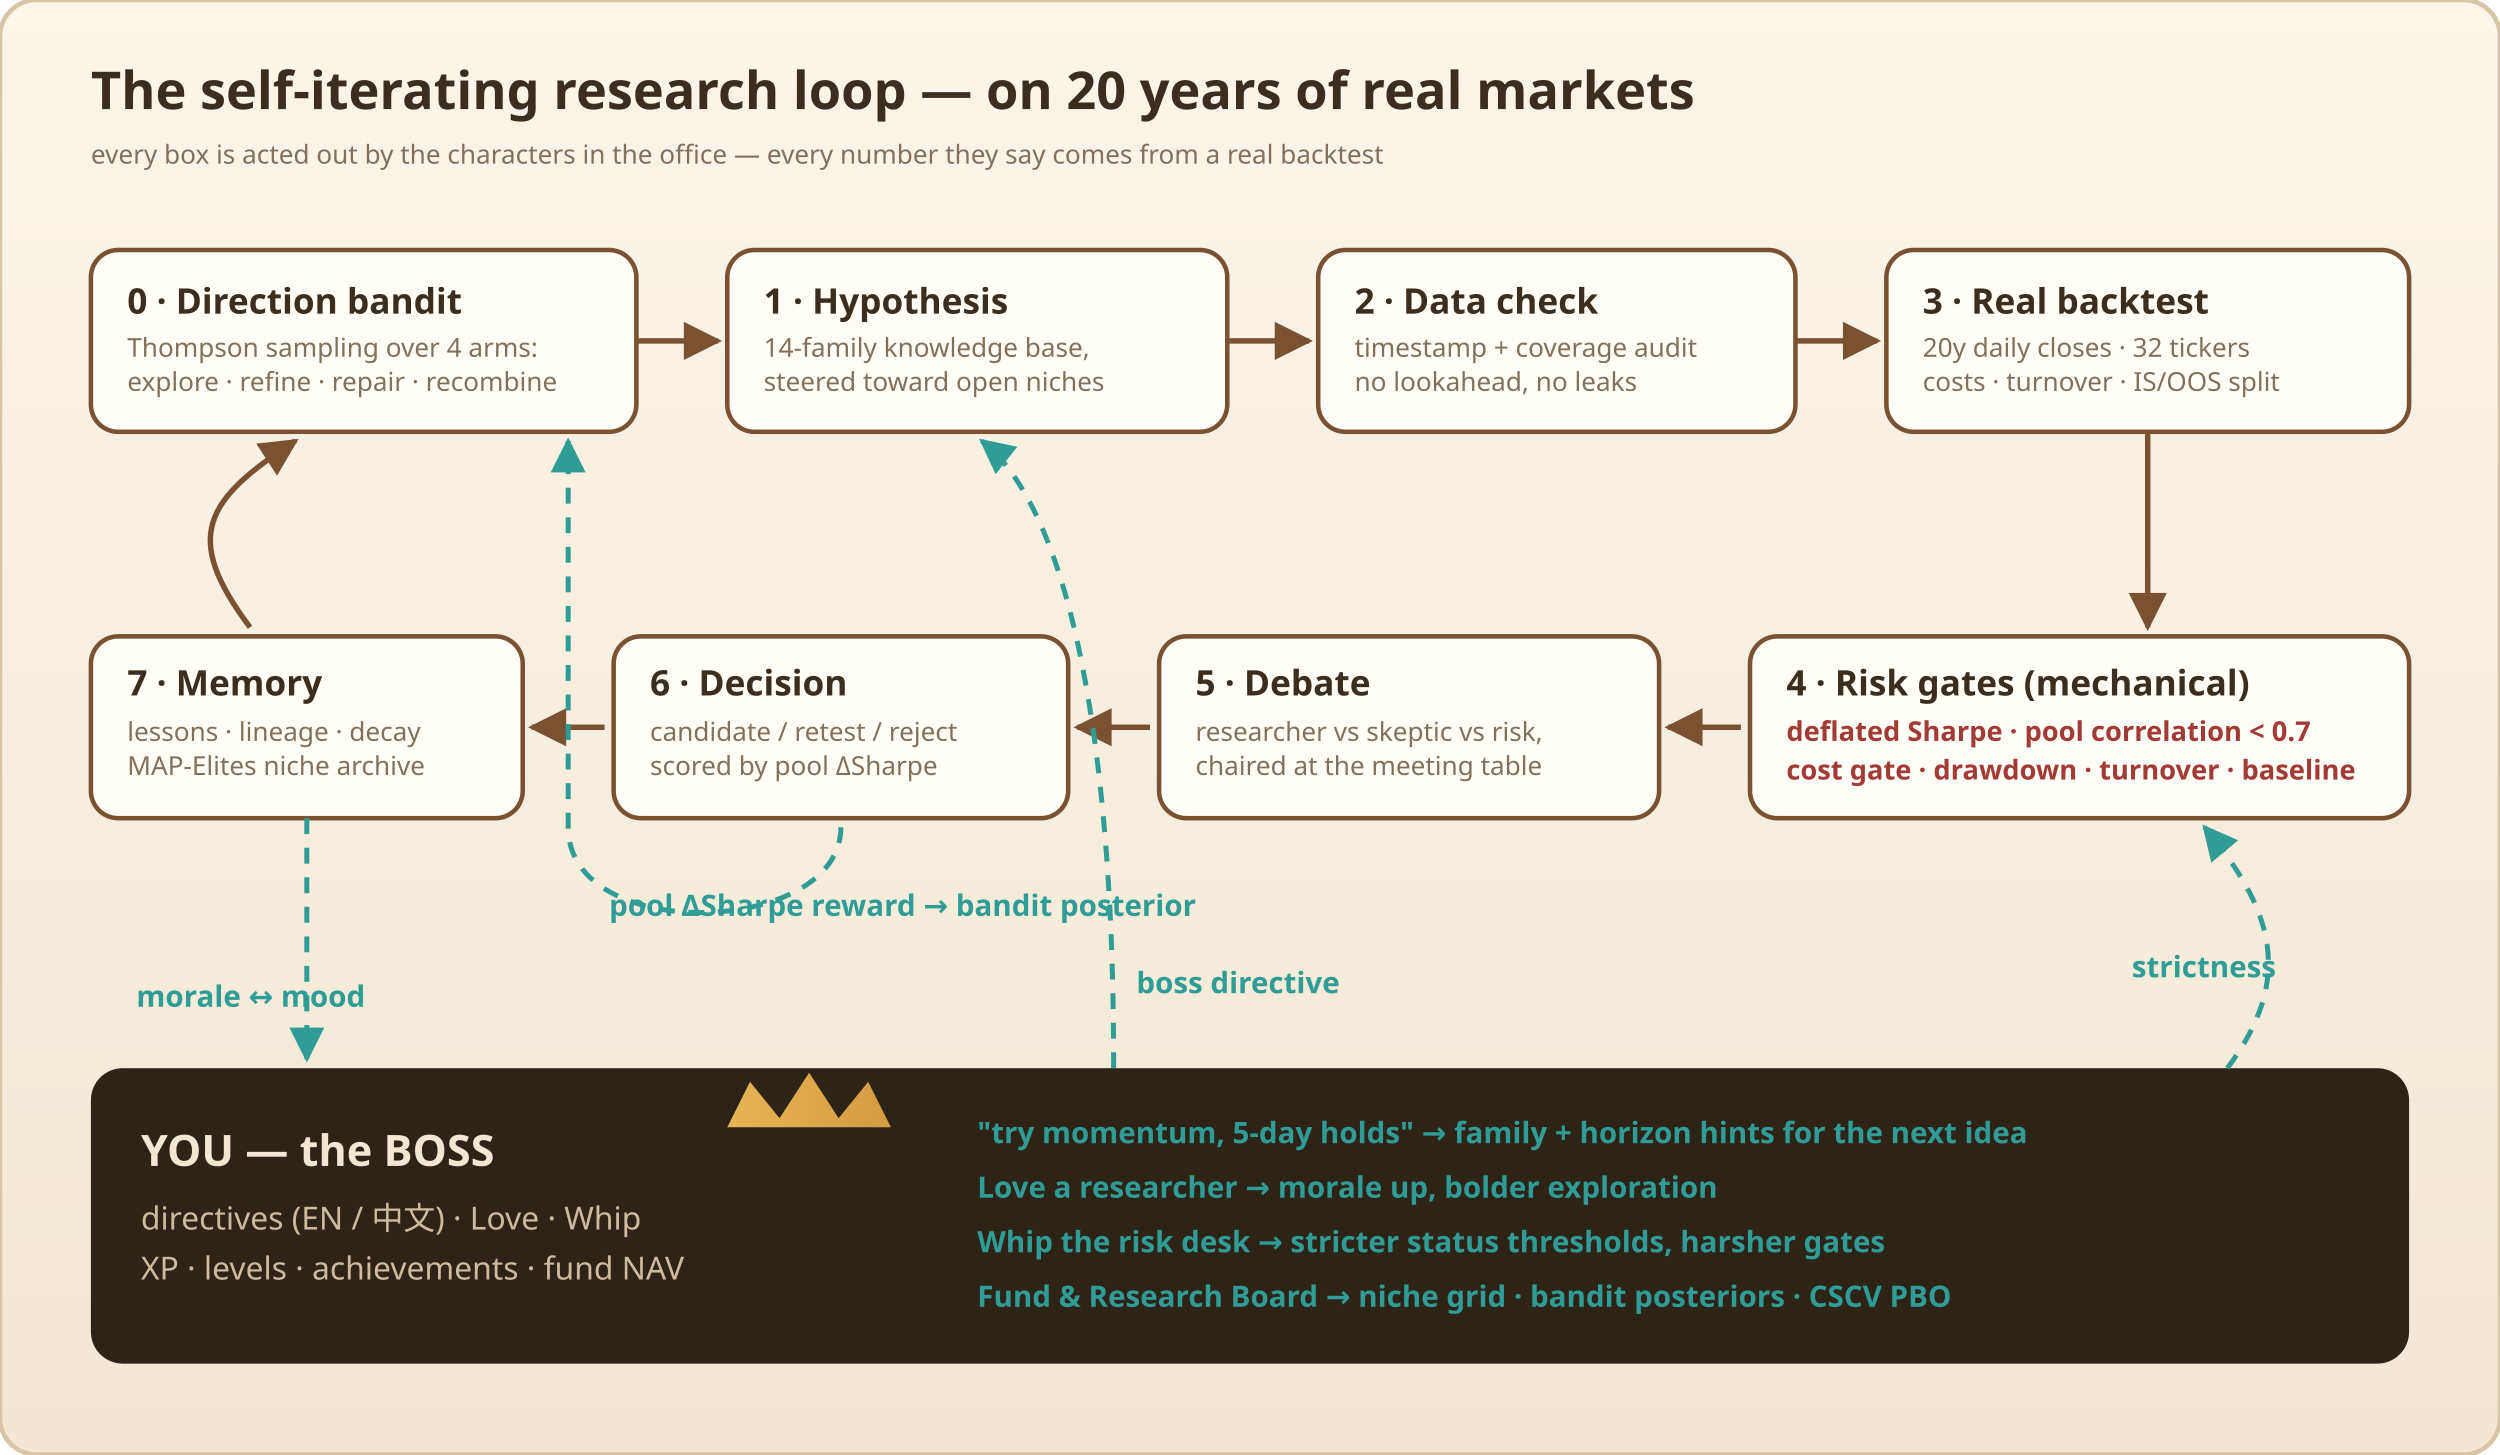
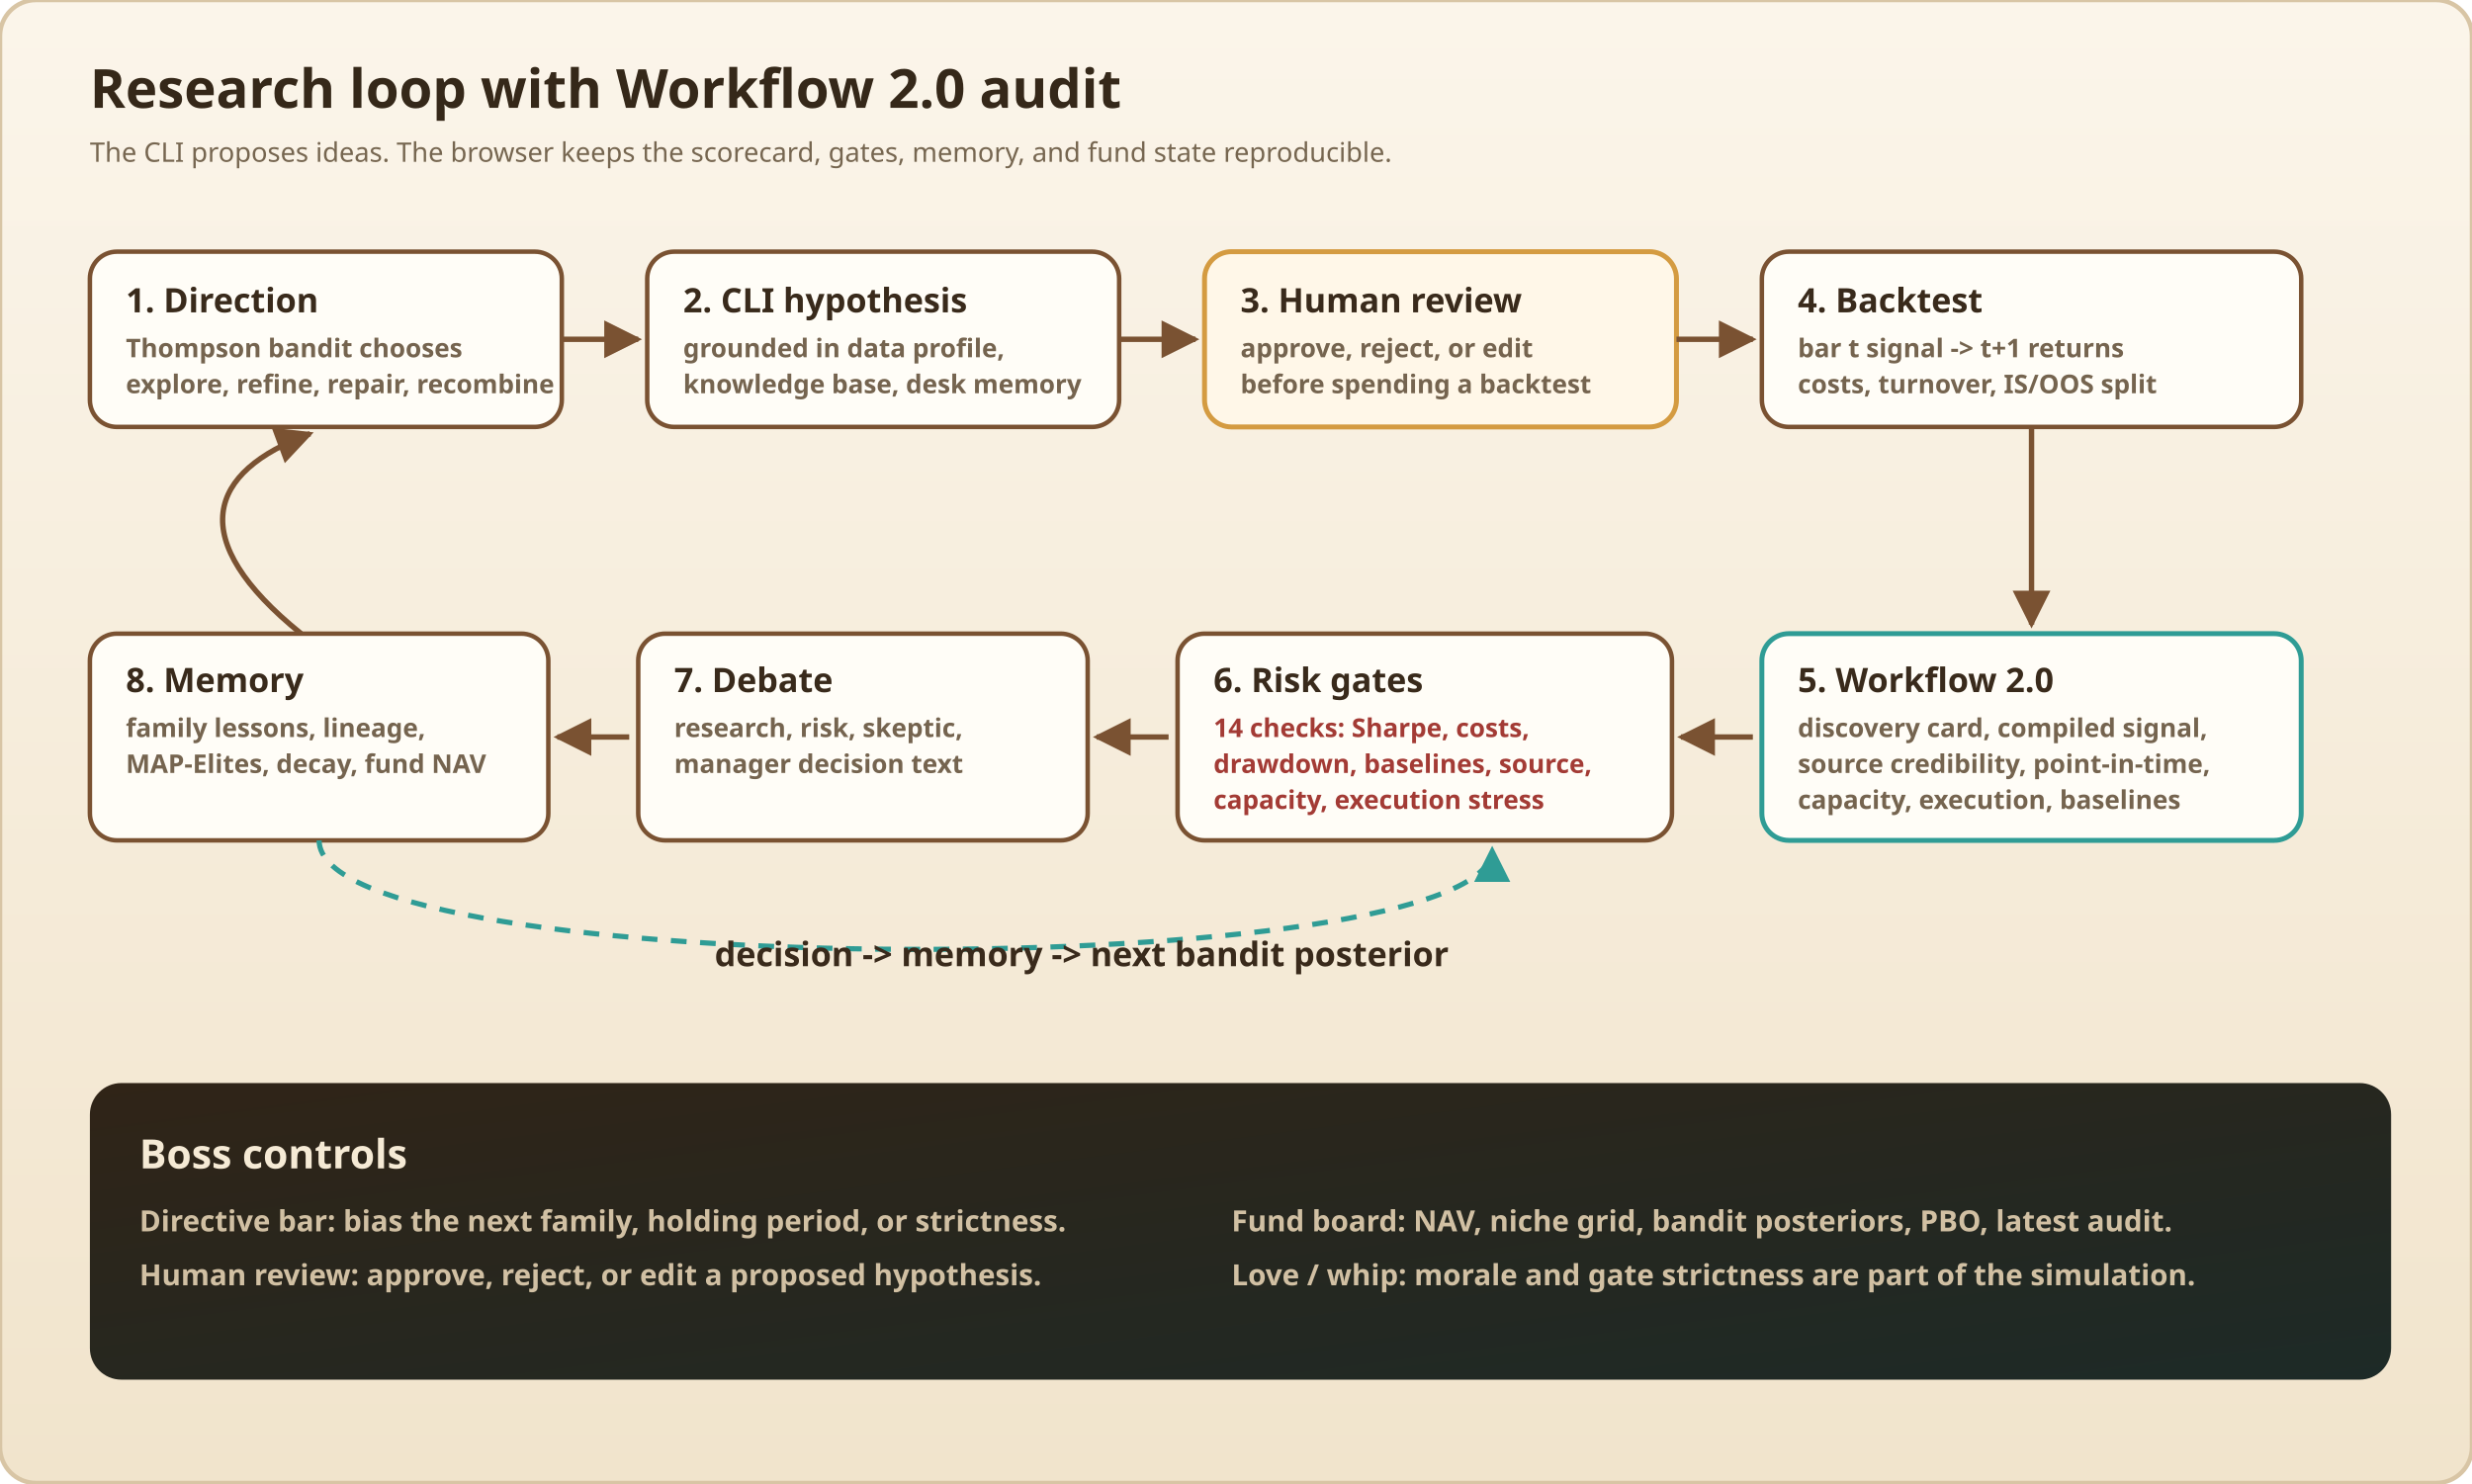
- <svg xmlns="http://www.w3.org/2000/svg" width="1100" height="640" viewBox="0 0 1100 640" role="img" aria-label="Research loop diagram">
+ <svg xmlns="http://www.w3.org/2000/svg" width="1100" height="660" viewBox="0 0 1100 660" role="img" aria-label="Research loop diagram">
  <defs>
-     <linearGradient id="lbg" x1="0" y1="0" x2="0" y2="1">
+     <linearGradient id="bg" x1="0" y1="0" x2="0" y2="1">
      <stop offset="0" stop-color="#fbf5ea" />
-       <stop offset="1" stop-color="#f2e7d3" />
+       <stop offset="1" stop-color="#f1e4cc" />
    </linearGradient>
-     <linearGradient id="lgold" x1="0" y1="0" x2="1" y2="0">
-       <stop offset="0" stop-color="#e9b455" />
-       <stop offset="1" stop-color="#d49b41" />
+     <linearGradient id="dark" x1="0" y1="0" x2="1" y2="1">
+       <stop offset="0" stop-color="#302417" />
+       <stop offset="1" stop-color="#1d2a27" />
    </linearGradient>
-     <marker id="arr" viewBox="0 0 10 10" refX="9" refY="5" markerWidth="7" markerHeight="7" orient="auto-start-reverse">
+     <marker id="arrow" viewBox="0 0 10 10" refX="9" refY="5" markerWidth="7" markerHeight="7" orient="auto-start-reverse">
      <path d="M 0 0 L 10 5 L 0 10 z" fill="#7a5232" />
    </marker>
-     <marker id="arrTeal" viewBox="0 0 10 10" refX="9" refY="5" markerWidth="7" markerHeight="7" orient="auto-start-reverse">
+     <marker id="arrowTeal" viewBox="0 0 10 10" refX="9" refY="5" markerWidth="7" markerHeight="7" orient="auto-start-reverse">
      <path d="M 0 0 L 10 5 L 0 10 z" fill="#2f9c95" />
    </marker>
    <style>
+       .hdr { font: 800 24px 'Segoe UI', system-ui, sans-serif; fill: #352819; letter-spacing: 0; }
+       .sub { font: 500 12px 'Segoe UI', system-ui, sans-serif; fill: #766650; }
      .node { fill: #fffdf7; stroke: #7a5232; stroke-width: 2; }
-       .nodeTitle { font: 700 15.5px 'Segoe UI', system-ui, sans-serif; fill: #3c2e1f; }
-       .nodeSub { font: 500 11.5px 'Segoe UI', system-ui, sans-serif; fill: #82705a; }
-       .gate { font: 700 12px 'Segoe UI', system-ui, sans-serif; fill: #a33b35; }
-       .flow { fill: none; stroke: #7a5232; stroke-width: 2.4; marker-end: url(#arr); }
-       .steer { fill: none; stroke: #2f9c95; stroke-width: 2.2; stroke-dasharray: 7 6; marker-end: url(#arrTeal); animation: flowdash 3.2s linear infinite; }
-       @keyframes flowdash { to { stroke-dashoffset: -52; } }
-       .hdr { font: 800 23px 'Segoe UI', system-ui, sans-serif; fill: #3c2e1f; }
-       .lbl { font: 700 13px 'Segoe UI', system-ui, sans-serif; fill: #2f9c95; }
+       .audit { fill: #fffdf7; stroke: #2f9c95; stroke-width: 2.2; }
+       .review { fill: #fff7e8; stroke: #d49b41; stroke-width: 2.2; }
+       .title { font: 800 15px 'Segoe UI', system-ui, sans-serif; fill: #392a1b; }
+       .note { font: 550 11.5px 'Segoe UI', system-ui, sans-serif; fill: #75644f; }
+       .gate { font: 700 11.5px 'Segoe UI', system-ui, sans-serif; fill: #a33b35; }
+       .flow { fill: none; stroke: #7a5232; stroke-width: 2.4; marker-end: url(#arrow); }
+       .feedback { fill: none; stroke: #2f9c95; stroke-width: 2.3; stroke-dasharray: 7 6; marker-end: url(#arrowTeal); animation: dash 3.2s linear infinite; }
+       @keyframes dash { to { stroke-dashoffset: -52; } }
+       .bossTitle { font: 800 18px 'Segoe UI', system-ui, sans-serif; fill: #f5ead5; }
+       .bossText { font: 600 13px 'Segoe UI', system-ui, sans-serif; fill: #d1c0a3; }
    </style>
  </defs>
-   <rect width="1100" height="640" rx="16" fill="url(#lbg)" stroke="#d8c5a5" stroke-width="2" />
-   <text x="40" y="48" class="hdr">The self-iterating research loop — on 20 years of real markets</text>
-   <text x="40" y="72" class="nodeSub">every box is acted out by the characters in the office — every number they say comes from a real backtest</text>
+   <rect width="1100" height="660" rx="16" fill="url(#bg)" stroke="#d8c5a5" stroke-width="2" />
+   <text x="40" y="48" class="hdr">Research loop with Workflow 2.0 audit</text>
+   <text x="40" y="72" class="sub">The CLI proposes ideas. The browser keeps the scorecard, gates, memory, and fund state reproducible.</text>
  <g>
-     <rect x="40" y="110" width="240" height="80" rx="12" class="node" />
-     <text x="56" y="138" class="nodeTitle">0 · Direction bandit</text>
-     <text x="56" y="157" class="nodeSub">Thompson sampling over 4 arms:</text>
-     <text x="56" y="172" class="nodeSub">explore · refine · repair · recombine</text>
-     <rect x="320" y="110" width="220" height="80" rx="12" class="node" />
-     <text x="336" y="138" class="nodeTitle">1 · Hypothesis</text>
-     <text x="336" y="157" class="nodeSub">14-family knowledge base,</text>
-     <text x="336" y="172" class="nodeSub">steered toward open niches</text>
-     <rect x="580" y="110" width="210" height="80" rx="12" class="node" />
-     <text x="596" y="138" class="nodeTitle">2 · Data check</text>
-     <text x="596" y="157" class="nodeSub">timestamp + coverage audit</text>
-     <text x="596" y="172" class="nodeSub">no lookahead, no leaks</text>
-     <rect x="830" y="110" width="230" height="80" rx="12" class="node" />
-     <text x="846" y="138" class="nodeTitle">3 · Real backtest</text>
-     <text x="846" y="157" class="nodeSub">20y daily closes · 32 tickers</text>
-     <text x="846" y="172" class="nodeSub">costs · turnover · IS/OOS split</text>
+     <rect x="40" y="112" width="210" height="78" rx="12" class="node" />
+     <text x="56" y="139" class="title">1. Direction</text>
+     <text x="56" y="159" class="note">Thompson bandit chooses</text>
+     <text x="56" y="175" class="note">explore, refine, repair, recombine</text>
+     <rect x="288" y="112" width="210" height="78" rx="12" class="node" />
+     <text x="304" y="139" class="title">2. CLI hypothesis</text>
+     <text x="304" y="159" class="note">grounded in data profile,</text>
+     <text x="304" y="175" class="note">knowledge base, desk memory</text>
+     <rect x="536" y="112" width="210" height="78" rx="12" class="review" />
+     <text x="552" y="139" class="title">3. Human review</text>
+     <text x="552" y="159" class="note">approve, reject, or edit</text>
+     <text x="552" y="175" class="note">before spending a backtest</text>
+     <rect x="784" y="112" width="240" height="78" rx="12" class="node" />
+     <text x="800" y="139" class="title">4. Backtest</text>
+     <text x="800" y="159" class="note">bar t signal -&gt; t+1 returns</text>
+     <text x="800" y="175" class="note">costs, turnover, IS/OOS split</text>
  </g>
  <g>
-     <rect x="770" y="280" width="290" height="80" rx="12" class="node" />
-     <text x="786" y="306" class="nodeTitle">4 · Risk gates (mechanical)</text>
-     <text x="786" y="326" class="gate">deflated Sharpe · pool correlation &lt; 0.7</text>
-     <text x="786" y="343" class="gate">cost gate · drawdown · turnover · baseline</text>
-     <rect x="510" y="280" width="220" height="80" rx="12" class="node" />
-     <text x="526" y="306" class="nodeTitle">5 · Debate</text>
-     <text x="526" y="326" class="nodeSub">researcher vs skeptic vs risk,</text>
-     <text x="526" y="341" class="nodeSub">chaired at the meeting table</text>
-     <rect x="270" y="280" width="200" height="80" rx="12" class="node" />
-     <text x="286" y="306" class="nodeTitle">6 · Decision</text>
-     <text x="286" y="326" class="nodeSub">candidate / retest / reject</text>
-     <text x="286" y="341" class="nodeSub">scored by pool ΔSharpe</text>
-     <rect x="40" y="280" width="190" height="80" rx="12" class="node" />
-     <text x="56" y="306" class="nodeTitle">7 · Memory</text>
-     <text x="56" y="326" class="nodeSub">lessons · lineage · decay</text>
-     <text x="56" y="341" class="nodeSub">MAP-Elites niche archive</text>
+     <rect x="784" y="282" width="240" height="92" rx="12" class="audit" />
+     <text x="800" y="308" class="title">5. Workflow 2.0</text>
+     <text x="800" y="328" class="note">discovery card, compiled signal,</text>
+     <text x="800" y="344" class="note">source credibility, point-in-time,</text>
+     <text x="800" y="360" class="note">capacity, execution, baselines</text>
+     <rect x="524" y="282" width="220" height="92" rx="12" class="node" />
+     <text x="540" y="308" class="title">6. Risk gates</text>
+     <text x="540" y="328" class="gate">14 checks: Sharpe, costs,</text>
+     <text x="540" y="344" class="gate">drawdown, baselines, source,</text>
+     <text x="540" y="360" class="gate">capacity, execution stress</text>
+     <rect x="284" y="282" width="200" height="92" rx="12" class="node" />
+     <text x="300" y="308" class="title">7. Debate</text>
+     <text x="300" y="328" class="note">research, risk, skeptic,</text>
+     <text x="300" y="344" class="note">manager decision text</text>
+     <rect x="40" y="282" width="204" height="92" rx="12" class="node" />
+     <text x="56" y="308" class="title">8. Memory</text>
+     <text x="56" y="328" class="note">family lessons, lineage,</text>
+     <text x="56" y="344" class="note">MAP-Elites, decay, fund NAV</text>
  </g>
-   <path class="flow" d="M 280 150 L 316 150" />
-   <path class="flow" d="M 540 150 L 576 150" />
-   <path class="flow" d="M 790 150 L 826 150" />
-   <path class="flow" d="M 945 190 L 945 276" />
-   <path class="flow" d="M 766 320 L 734 320" />
-   <path class="flow" d="M 506 320 L 474 320" />
-   <path class="flow" d="M 266 320 L 234 320" />
-   <path class="flow" d="M 110 276 C 80 236 90 220 130 194" />
-   <path class="steer" d="M 370 364 C 370 412 250 416 250 364 L 250 194" />
-   <text x="268" y="403" class="lbl">pool ΔSharpe reward → bandit posterior</text>
-   <rect x="40" y="470" width="1020" height="130" rx="14" fill="#2e2317" />
-   <path d="M 320 496 L 330 476 L 343 492 L 356 472 L 369 492 L 382 476 L 392 496 Z" fill="url(#lgold)" />
-   <text x="62" y="513" font-family="'Segoe UI', system-ui, sans-serif" font-size="19" font-weight="800" fill="#f3e7d2">YOU — the BOSS</text>
-   <text x="62" y="541" font-family="'Segoe UI', system-ui, sans-serif" font-size="14" fill="#cdbb9b">directives (EN / 中文) · Love · Whip</text>
-   <text x="62" y="563" font-family="'Segoe UI', system-ui, sans-serif" font-size="14" fill="#cdbb9b">XP · levels · achievements · fund NAV</text>
-   <text x="430" y="503" class="lbl" fill="#e9b455">"try momentum, 5-day holds" → family + horizon hints for the next idea</text>
-   <text x="430" y="527" class="lbl" fill="#e9b455">Love a researcher → morale up, bolder exploration</text>
-   <text x="430" y="551" class="lbl" fill="#e9b455">Whip the risk desk → stricter status thresholds, harsher gates</text>
-   <text x="430" y="575" class="lbl" fill="#e9b455">Fund &amp; Research Board → niche grid · bandit posteriors · CSCV PBO</text>
-   <path class="steer" d="M 490 470 C 490 430 490 240 432 194" />
-   <text x="500" y="437" class="lbl">boss directive</text>
-   <path class="steer" d="M 980 470 C 1010 430 1000 400 970 364" />
-   <text x="938" y="430" class="lbl">strictness</text>
-   <path class="steer" d="M 135 360 C 135 400 135 430 135 466" />
-   <text x="60" y="443" class="lbl">morale ↔ mood</text>
+   <path class="flow" d="M 250 151 L 284 151" />
+   <path class="flow" d="M 498 151 L 532 151" />
+   <path class="flow" d="M 746 151 L 780 151" />
+   <path class="flow" d="M 904 190 L 904 278" />
+   <path class="flow" d="M 780 328 L 748 328" />
+   <path class="flow" d="M 520 328 L 488 328" />
+   <path class="flow" d="M 280 328 L 248 328" />
+   <path class="flow" d="M 134 282 C 82 240 92 210 138 193" />
+   <path class="feedback" d="M 142 374 C 142 438 664 438 664 378" />
+   <text x="318" y="430" class="title" fill="#2f9c95">decision -&gt; memory -&gt; next bandit posterior</text>
+   <rect x="40" y="482" width="1024" height="132" rx="14" fill="url(#dark)" />
+   <text x="62" y="520" class="bossTitle">Boss controls</text>
+   <text x="62" y="548" class="bossText">Directive bar: bias the next family, holding period, or strictness.</text>
+   <text x="62" y="572" class="bossText">Human review: approve, reject, or edit a proposed hypothesis.</text>
+   <text x="548" y="548" class="bossText">Fund board: NAV, niche grid, bandit posteriors, PBO, latest audit.</text>
+   <text x="548" y="572" class="bossText">Love / whip: morale and gate strictness are part of the simulation.</text>
</svg>
